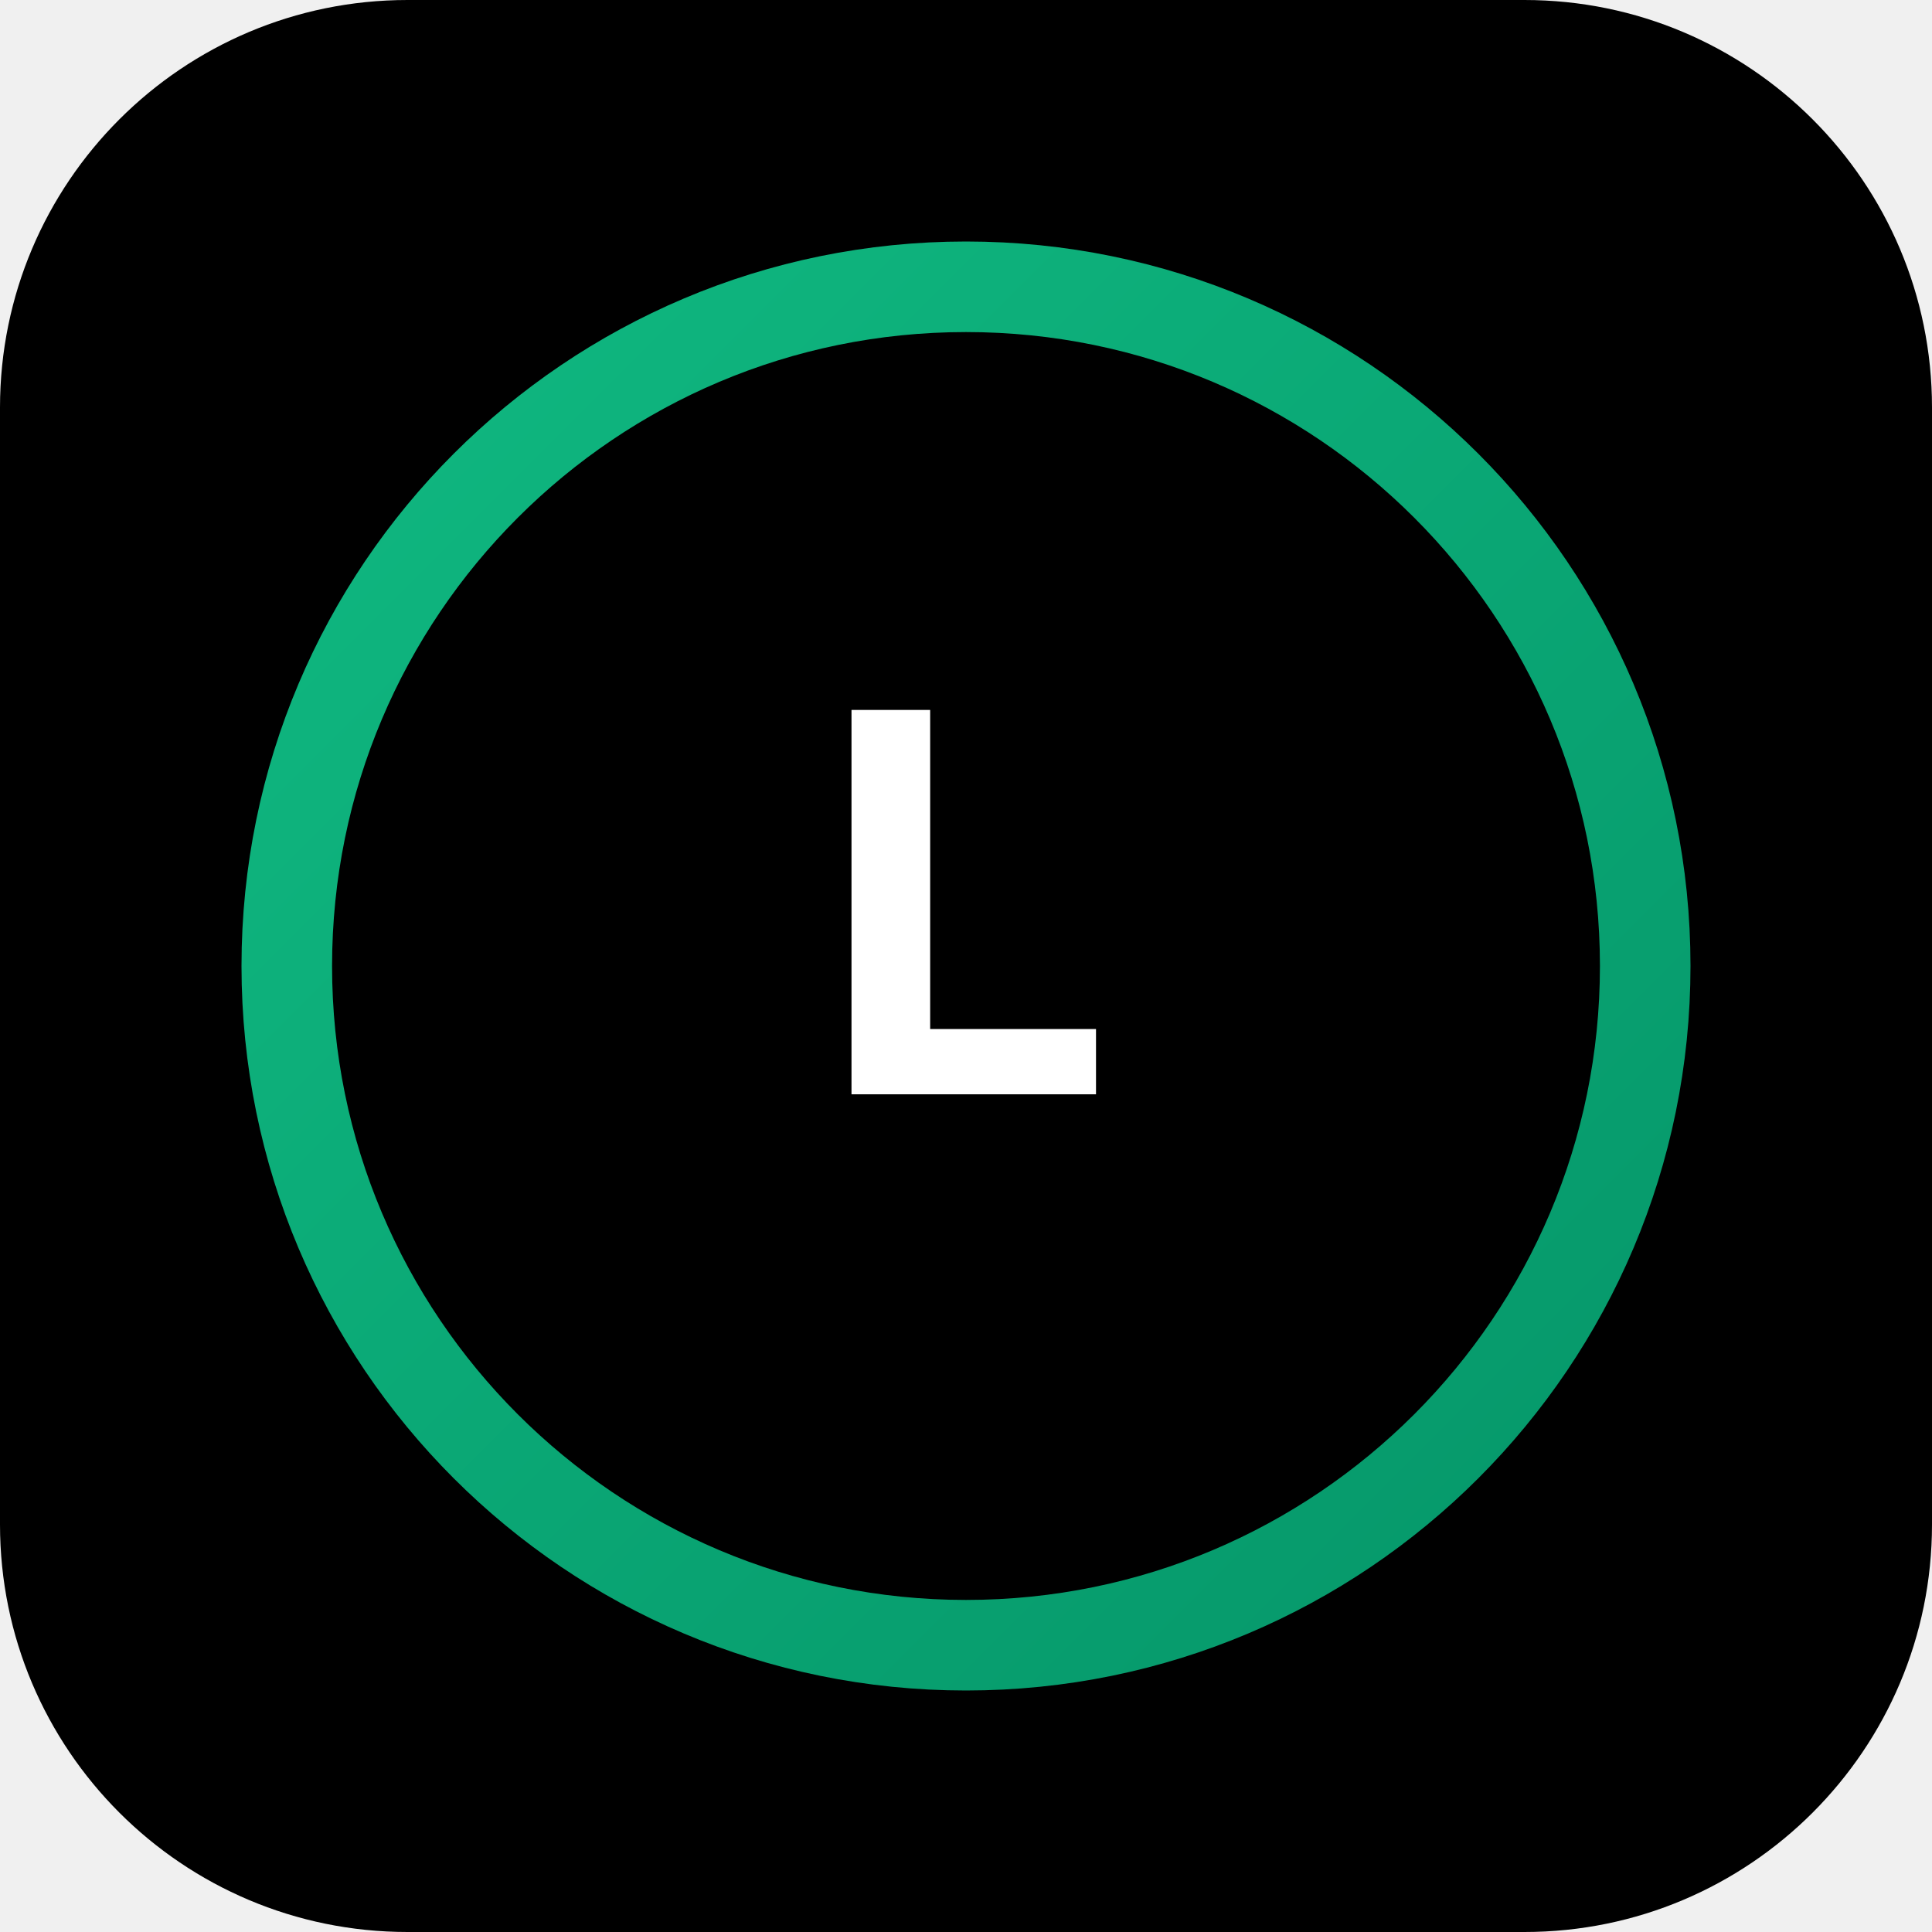
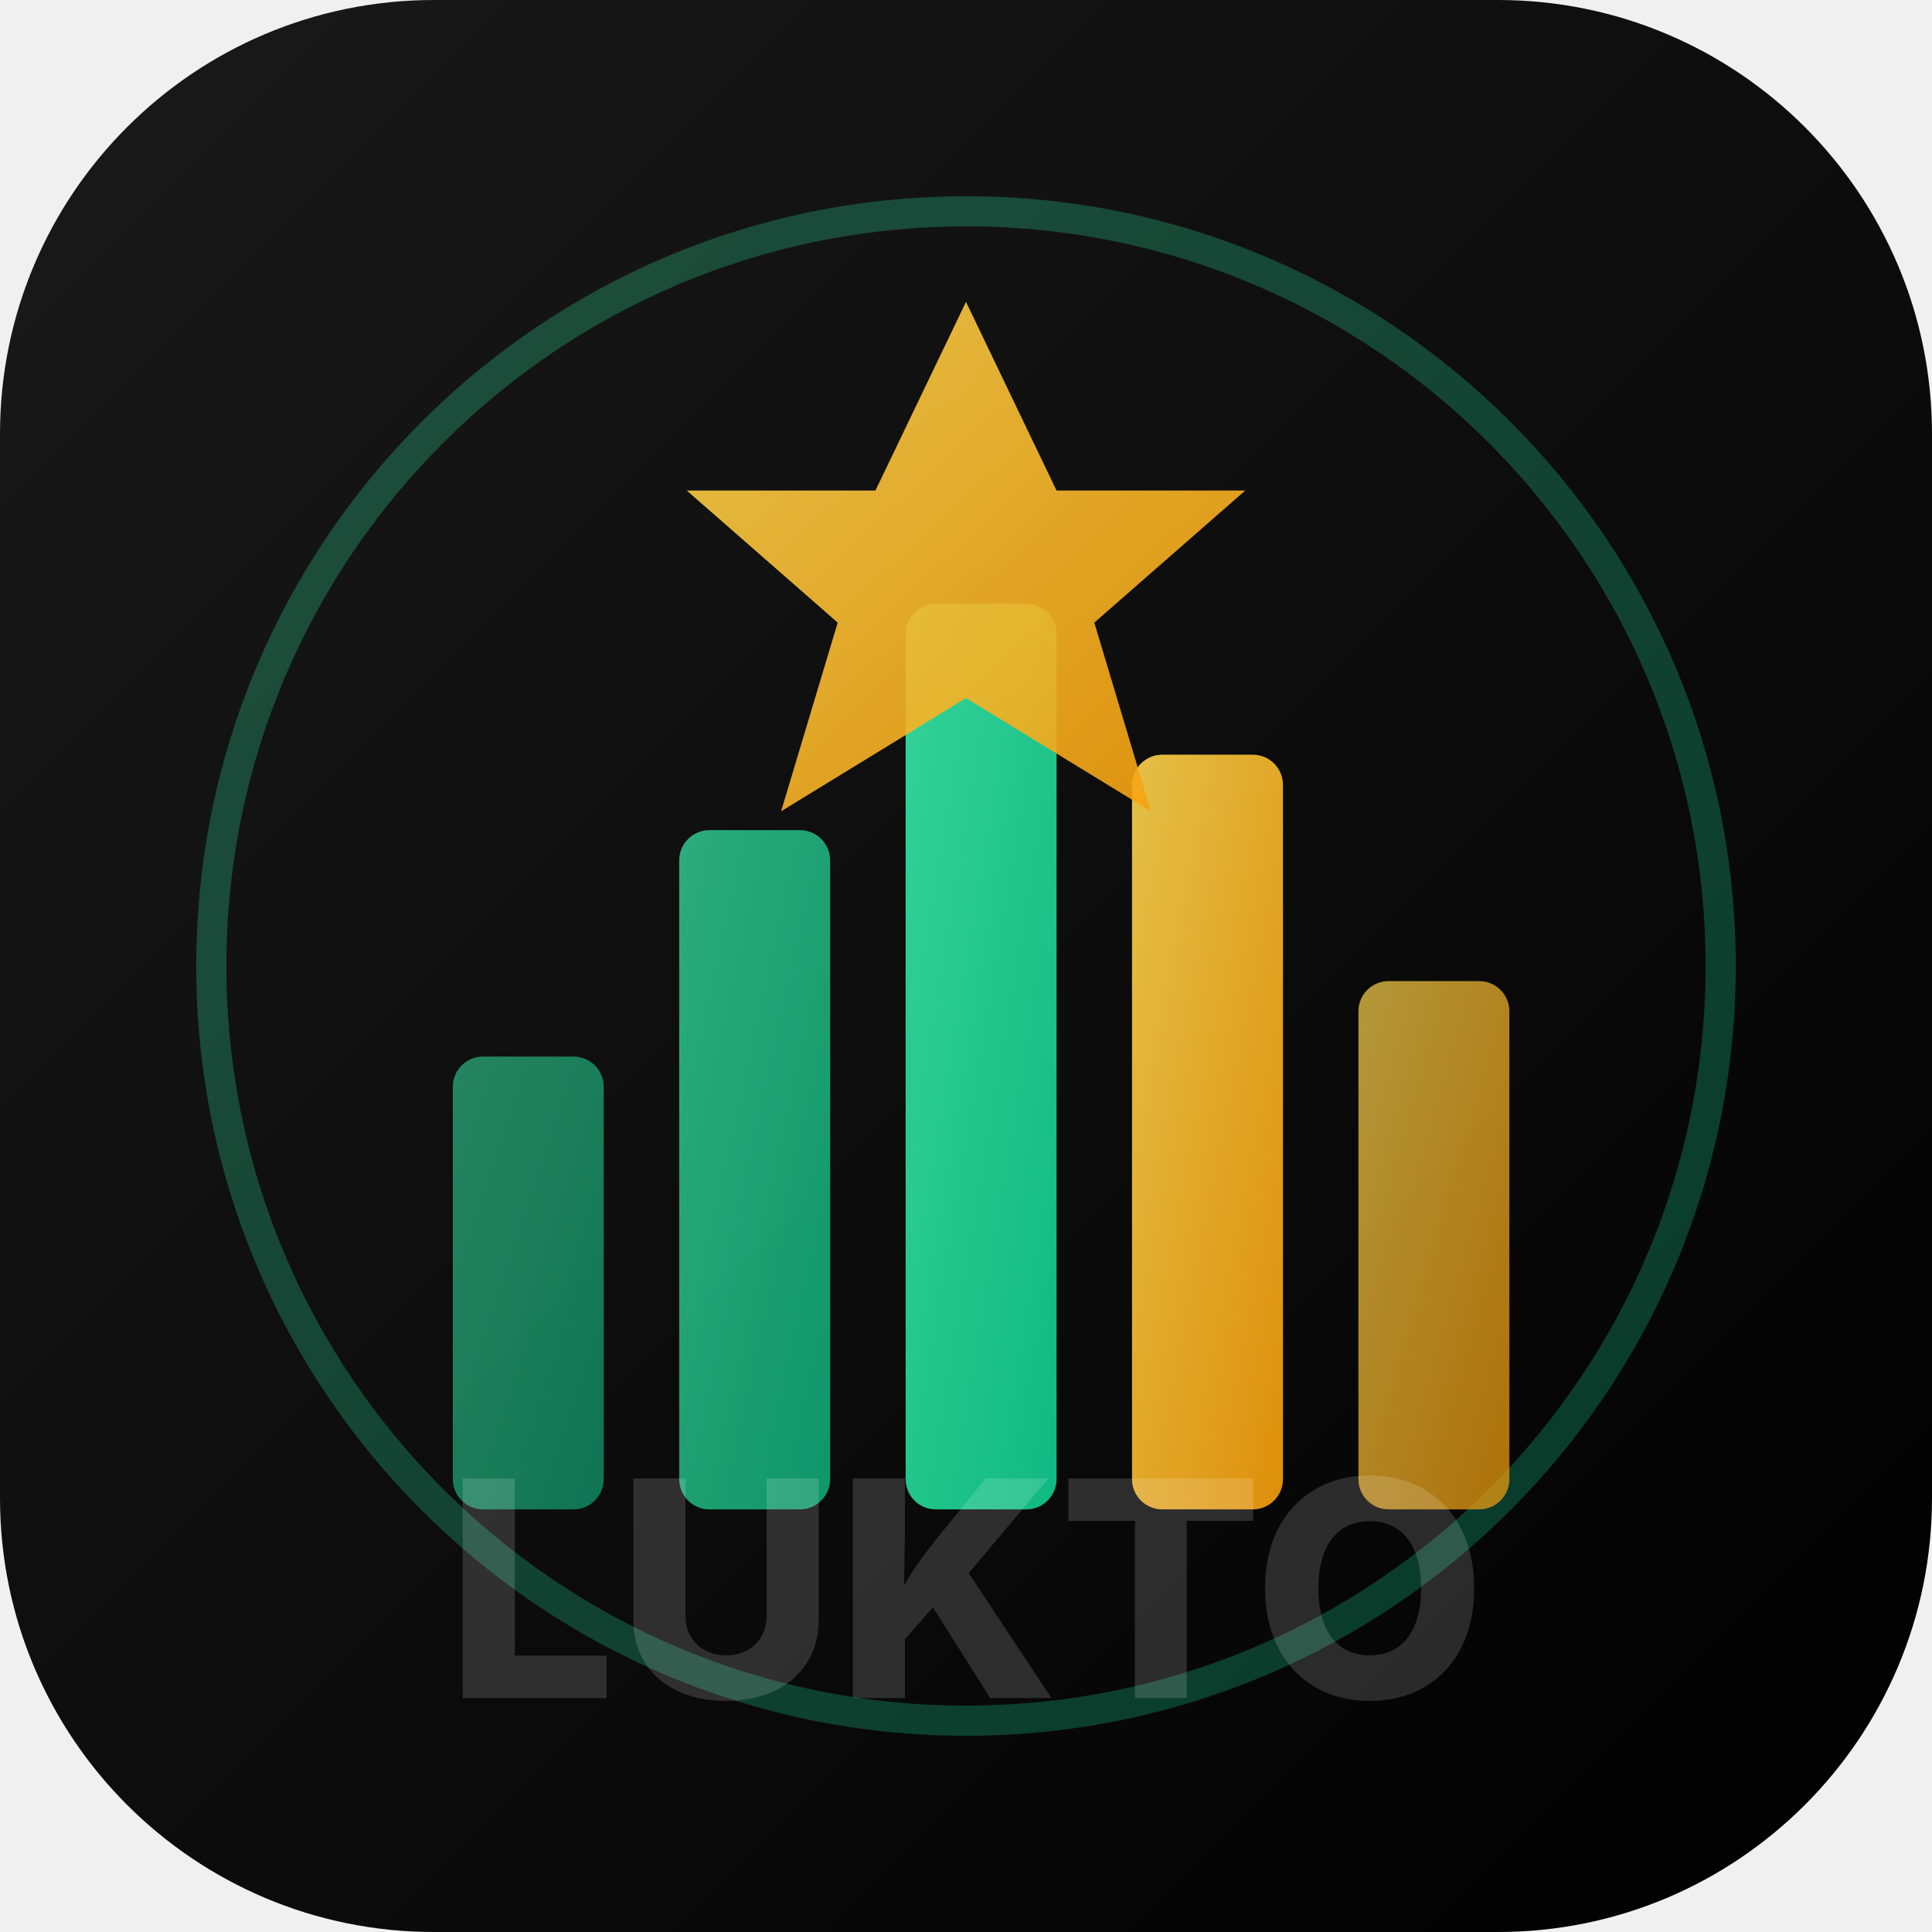
<svg xmlns="http://www.w3.org/2000/svg" viewBox="0 0 512 512">
  <defs>
-     <linearGradient id="grad" x1="0%" y1="0%" x2="100%" y2="100%">
-       <stop offset="0%" style="stop-color:#10b981" />
-       <stop offset="100%" style="stop-color:#059669" />
+     <linearGradient id="bgGrad" x1="0%" y1="0%" x2="100%" y2="100%">
+       <stop offset="0%" style="stop-color:#1a1a1a" />
+       <stop offset="100%" style="stop-color:#000000" />
+     </linearGradient>
+     <linearGradient id="accentGrad" x1="0%" y1="0%" x2="100%" y2="100%">
+       <stop offset="0%" style="stop-color:#34d399" />
+       <stop offset="100%" style="stop-color:#10b981" />
+     </linearGradient>
+     <linearGradient id="goldGrad" x1="0%" y1="0%" x2="100%" y2="100%">
+       <stop offset="0%" style="stop-color:#fcd34d" />
+       <stop offset="100%" style="stop-color:#f59e0b" />
    </linearGradient>
  </defs>
-   <rect width="512" height="512" rx="108" fill="#000" />
-   <circle cx="256" cy="256" r="180" fill="none" stroke="url(#grad)" stroke-width="24" />
-   <text x="256" y="290" text-anchor="middle" fill="#fff" font-family="system-ui, -apple-system, sans-serif" font-size="140" font-weight="700">L</text>
+   <rect width="512" height="512" rx="115" fill="url(#bgGrad)" />
+   <circle cx="256" cy="256" r="200" fill="none" stroke="url(#accentGrad)" stroke-width="8" opacity="0.3" />
+   <rect x="120" y="280" width="40" height="120" rx="8" fill="url(#accentGrad)" opacity="0.6" />
+   <rect x="180" y="220" width="40" height="180" rx="8" fill="url(#accentGrad)" opacity="0.8" />
+   <rect x="240" y="160" width="40" height="240" rx="8" fill="url(#accentGrad)" />
+   <rect x="300" y="200" width="40" height="200" rx="8" fill="url(#goldGrad)" opacity="0.9" />
+   <rect x="360" y="260" width="40" height="140" rx="8" fill="url(#goldGrad)" opacity="0.7" />
+   <path d="M256 80 L280 130 L330 130 L290 165 L305 215 L256 185 L207 215 L222 165 L182 130 L232 130 Z" fill="url(#goldGrad)" opacity="0.9" />
+   <text x="256" y="450" text-anchor="middle" fill="white" font-family="system-ui, -apple-system, sans-serif" font-size="80" font-weight="800" opacity="0.15">LUKTO</text>
</svg>
